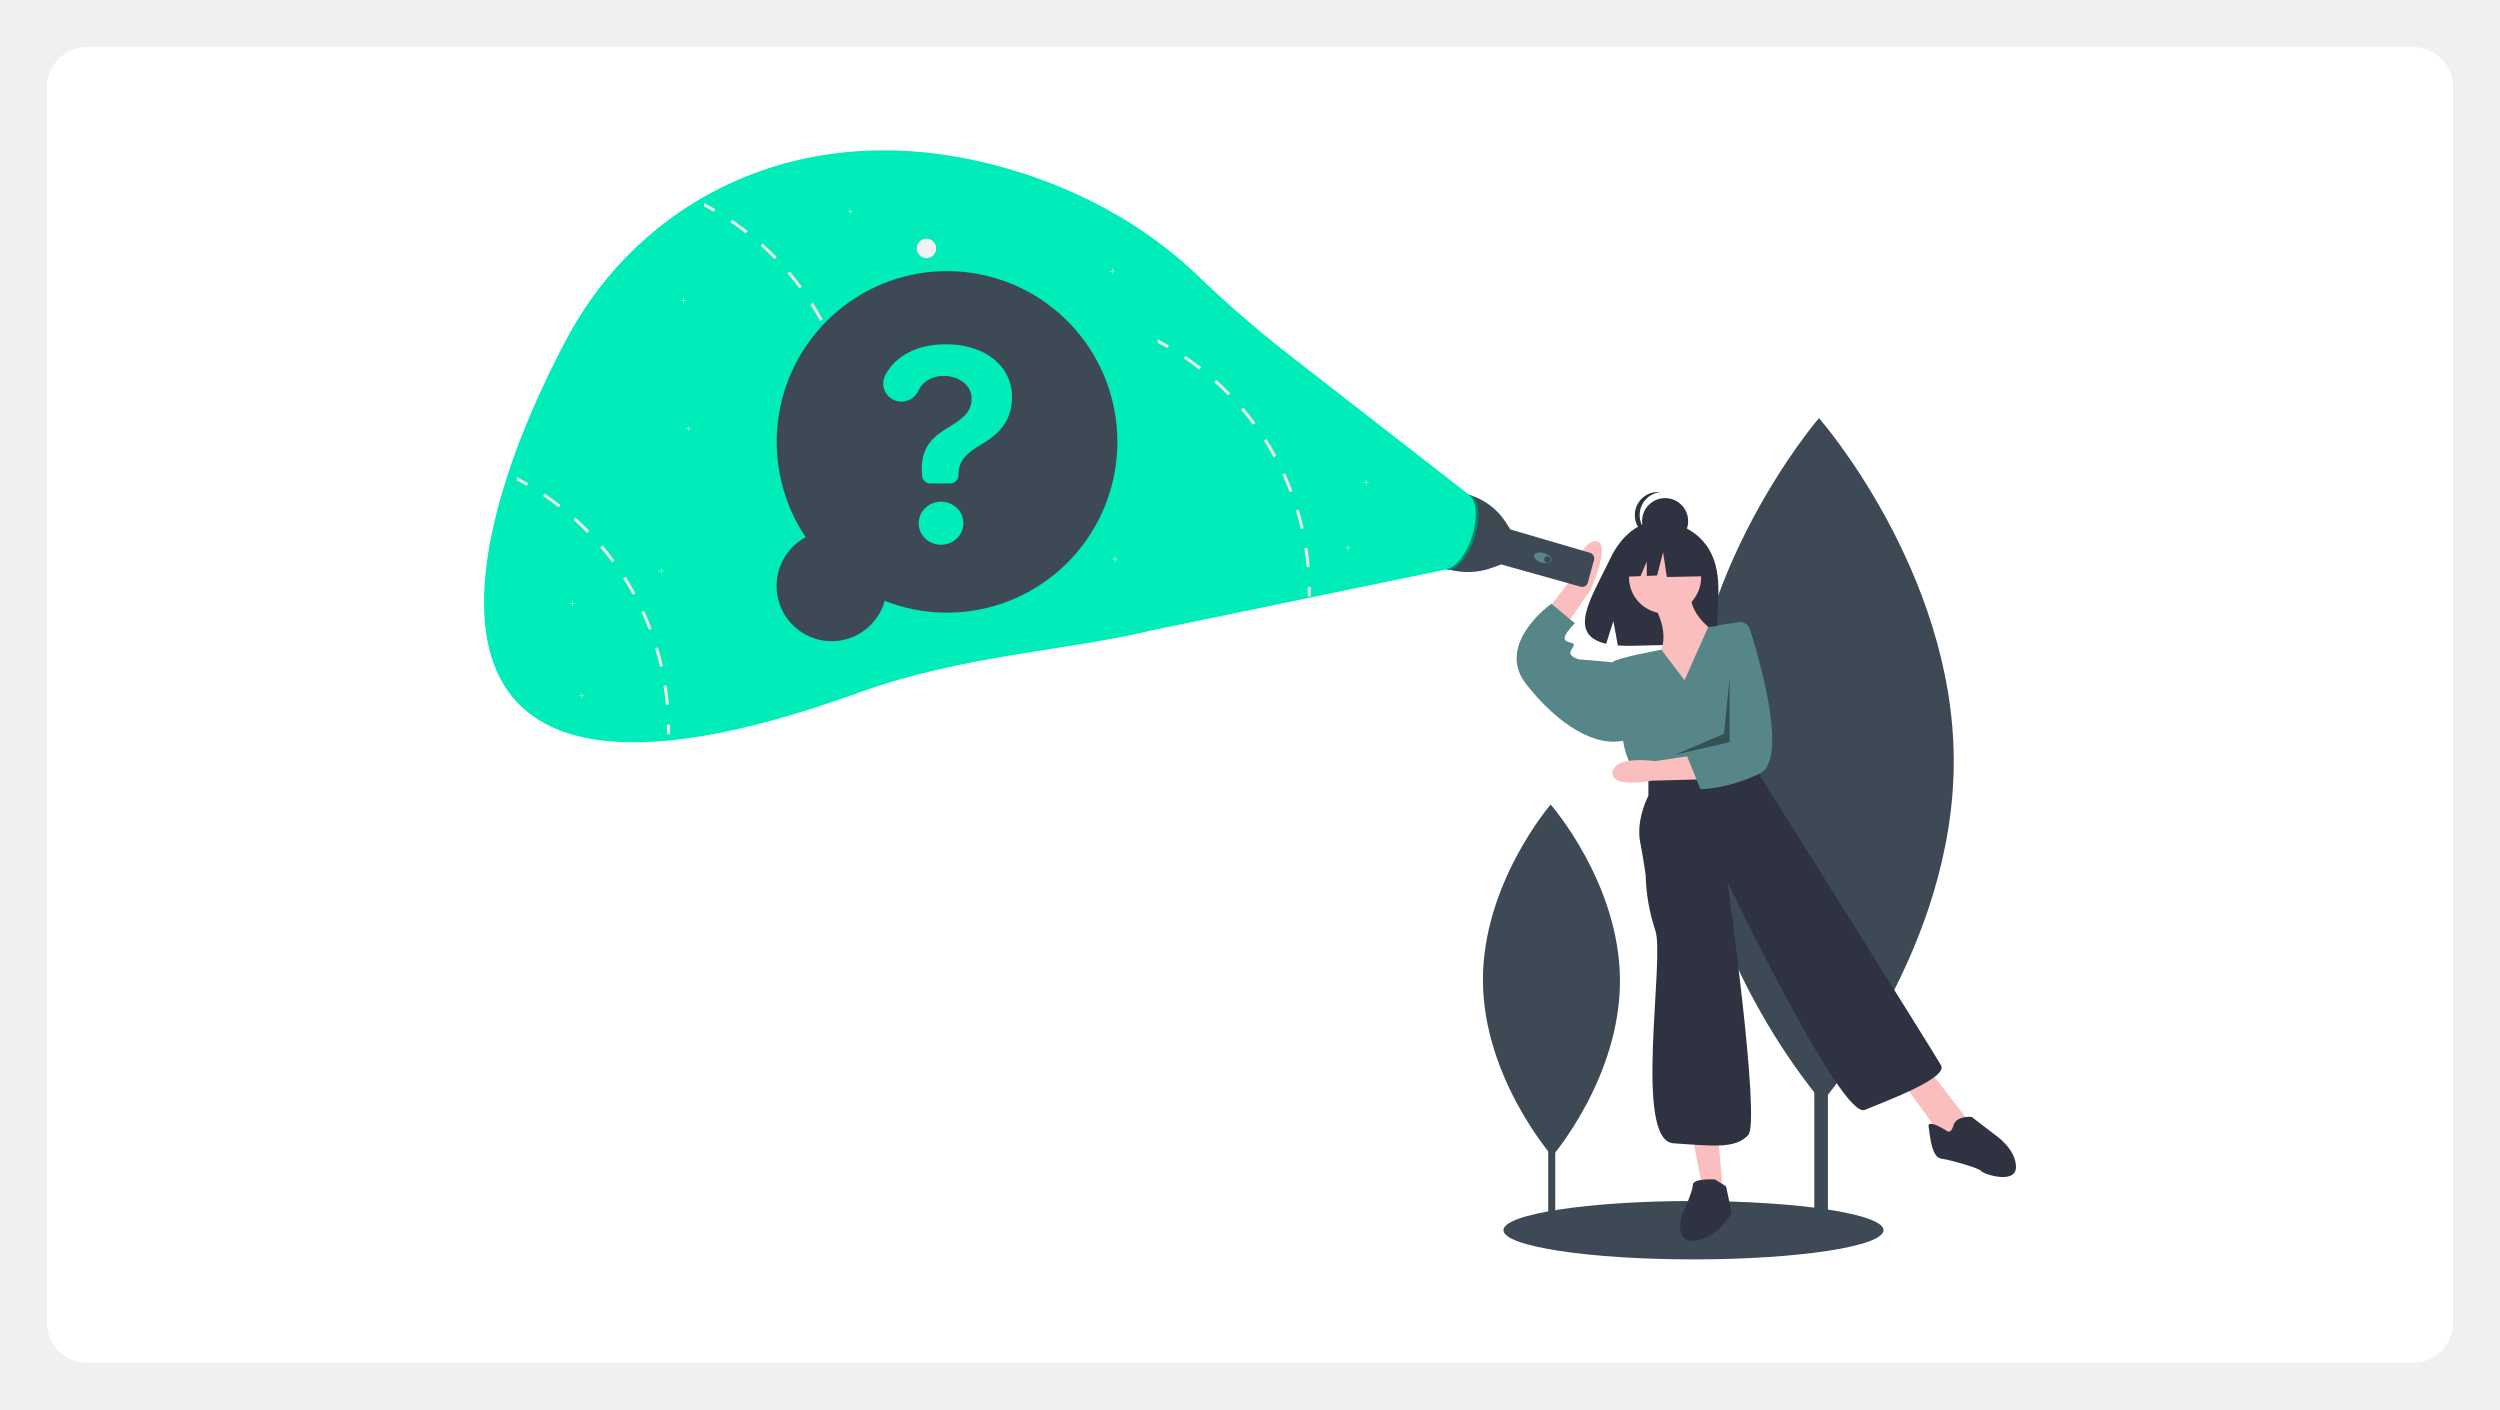
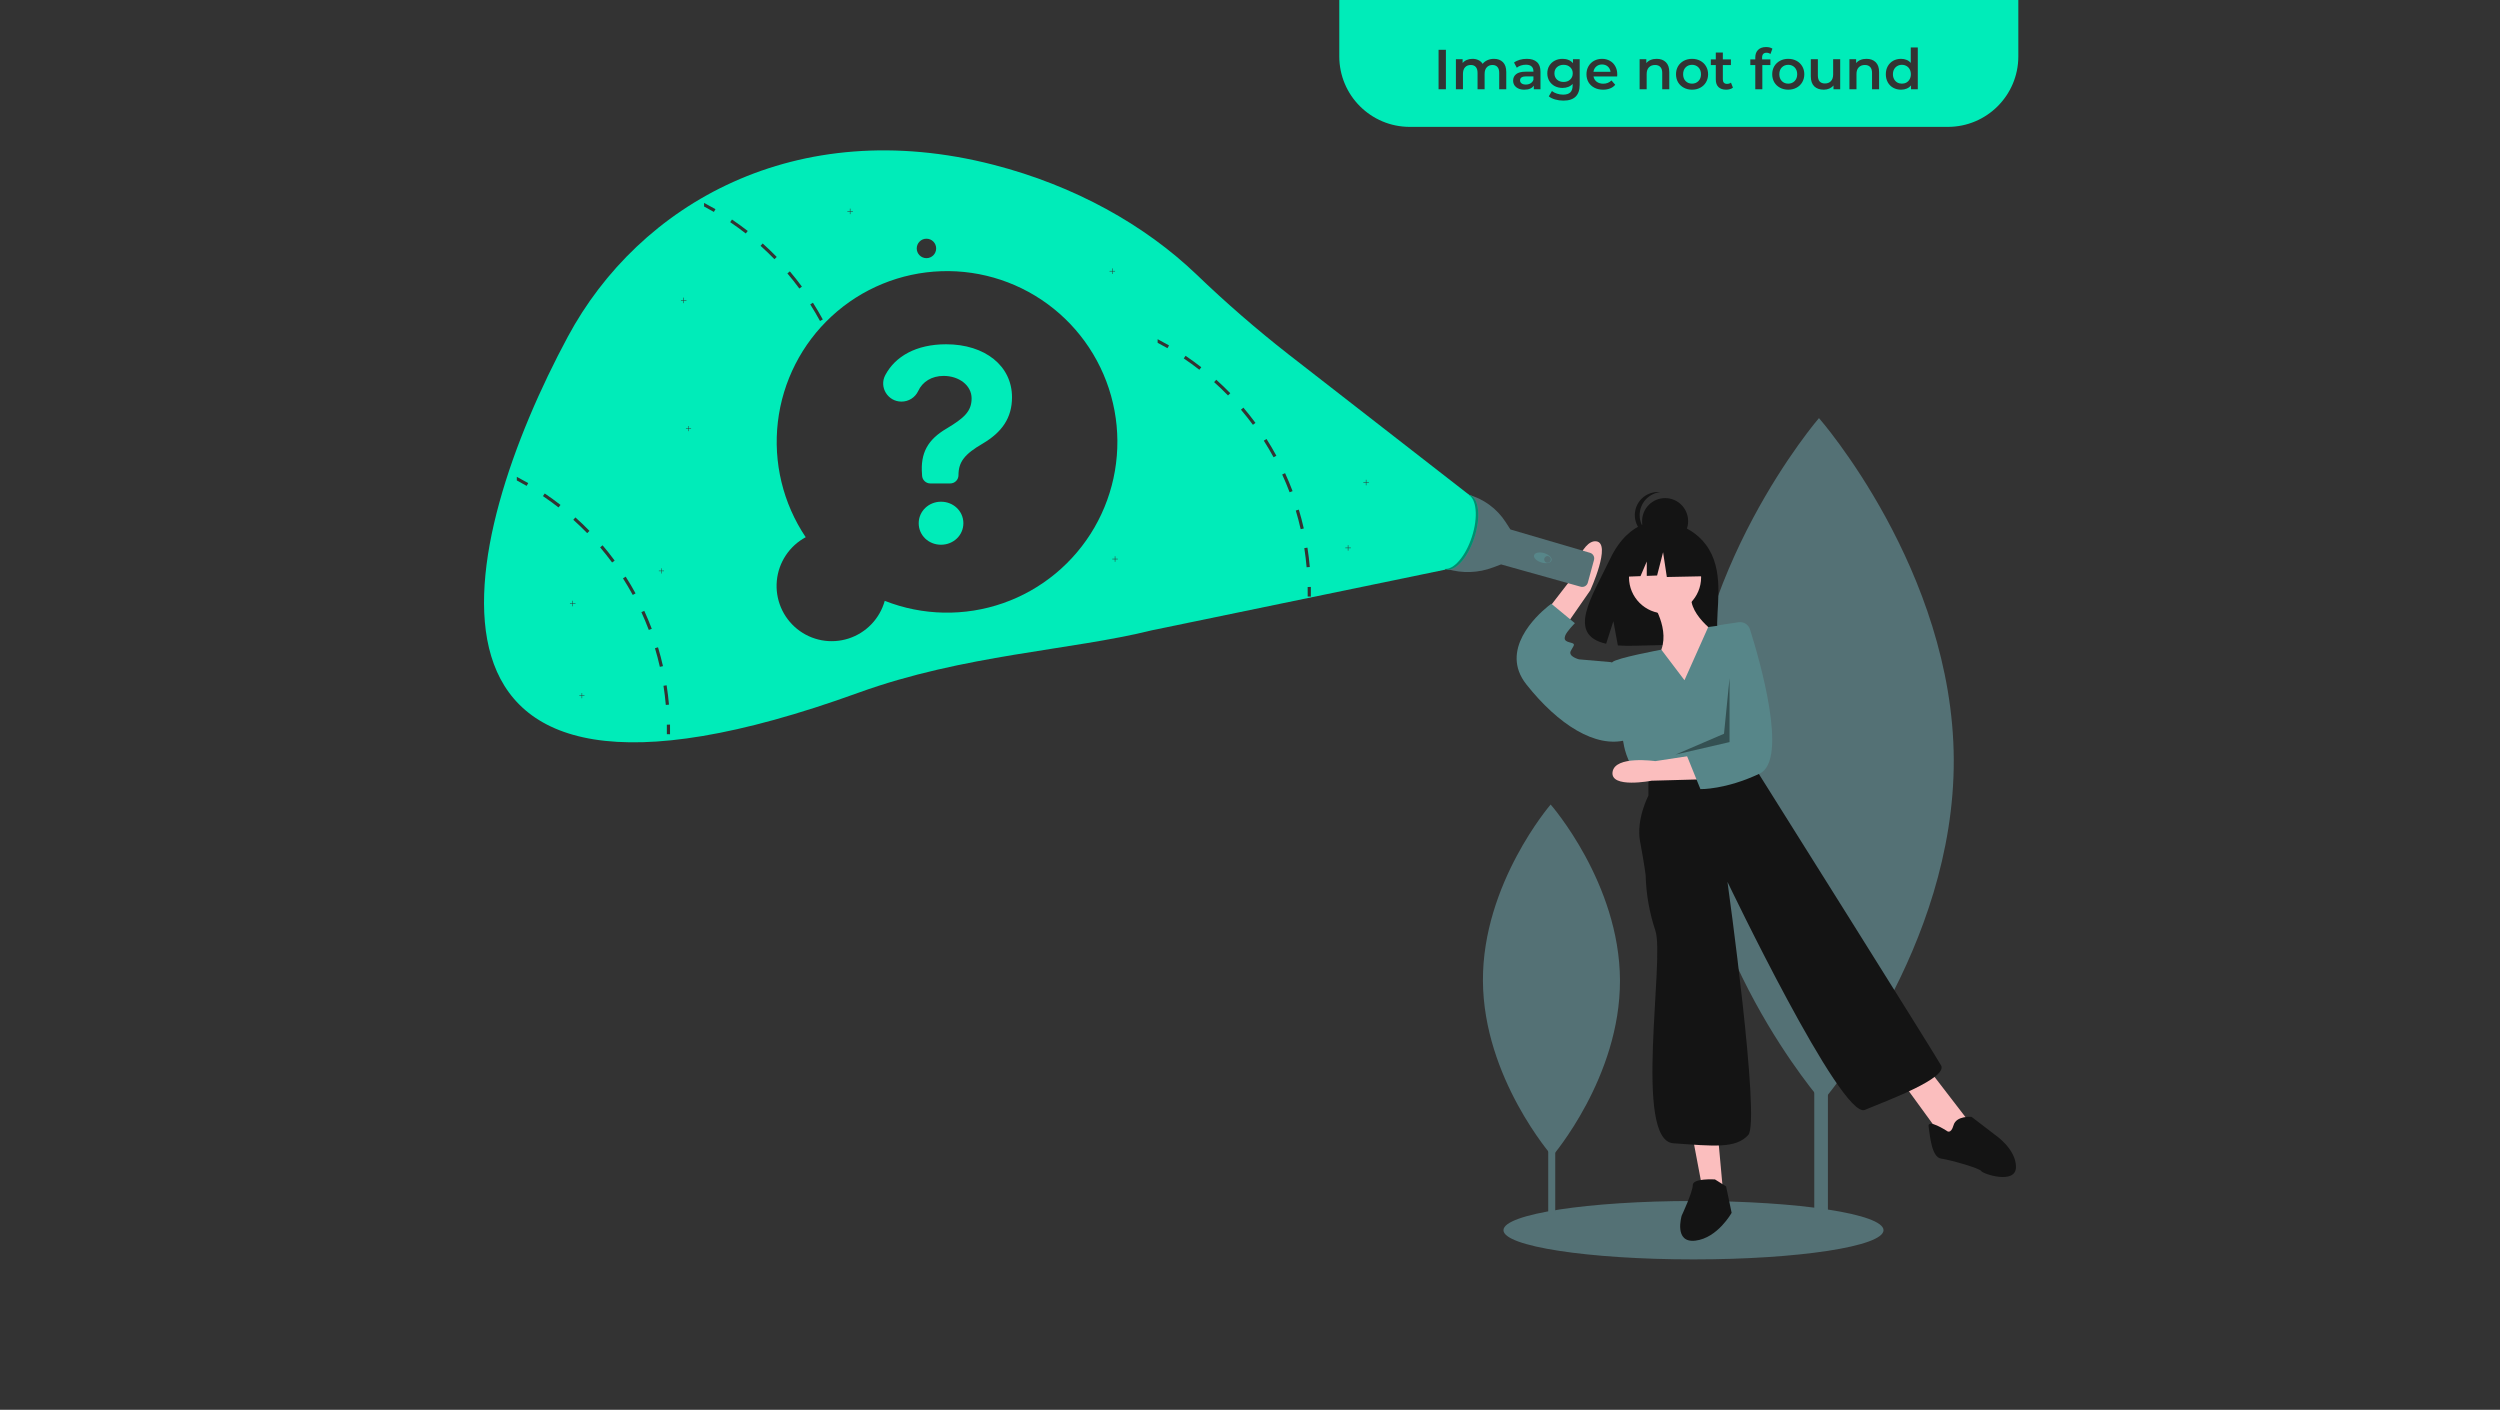
<svg xmlns="http://www.w3.org/2000/svg" width="1064" height="600" viewBox="0 0 1064 600" fill="none">
-   <rect x="20" y="20" width="1024" height="560" rx="17" fill="white" />
+   <rect width="1064" height="600" fill="#333333" />
  <g clip-path="url(#clip0)">
-     <path d="M777.958 293.908H772.155V523.745H777.958V293.908Z" fill="#3D4A56" />
-     <path d="M831.521 323.198C831.891 403.566 775.491 468.98 775.491 468.98C775.491 468.98 718.493 404.09 718.124 323.722C717.754 243.353 774.153 177.94 774.153 177.94C774.153 177.94 831.152 242.829 831.521 323.198Z" fill="#3D4A56" />
-     <path d="M661.911 402.05H658.926V520.26H661.911V402.05Z" fill="#3D4A56" />
-     <path d="M689.46 417.114C689.65 458.45 660.643 492.093 660.643 492.093C660.643 492.093 631.327 458.719 631.137 417.384C630.947 376.048 659.955 342.405 659.955 342.405C659.955 342.405 689.27 375.779 689.46 417.114Z" fill="#3D4A56" />
-     <path d="M720.748 536C765.415 536 801.624 530.436 801.624 523.571C801.624 516.707 765.415 511.143 720.748 511.143C676.082 511.143 639.873 516.707 639.873 523.571C639.873 530.436 676.082 536 720.748 536Z" fill="#3D4A56" />
-     <path d="M727.419 233.906C720.567 222.298 707.011 221.758 707.011 221.758C707.011 221.758 693.801 220.064 685.328 237.742C677.429 254.219 666.529 270.128 683.573 273.986L686.651 264.379L688.558 274.701C690.985 274.876 693.419 274.917 695.85 274.826C714.103 274.235 731.486 274.999 730.926 268.432C730.182 259.703 734.012 245.074 727.419 233.906Z" fill="#2E3241" />
+     <path d="M777.958 293.908H772.155V523.745H777.958V293.908Z" fill="#547175" />
+     <path d="M831.521 323.198C831.891 403.566 775.491 468.98 775.491 468.98C775.491 468.98 718.493 404.09 718.124 323.722C717.754 243.353 774.153 177.94 774.153 177.94C774.153 177.94 831.152 242.829 831.521 323.198Z" fill="#547175" />
+     <path d="M661.911 402.05H658.926V520.26H661.911V402.05Z" fill="#547175" />
+     <path d="M689.46 417.114C689.65 458.45 660.643 492.093 660.643 492.093C660.643 492.093 631.327 458.719 631.137 417.384C630.947 376.048 659.955 342.405 659.955 342.405C659.955 342.405 689.27 375.779 689.46 417.114Z" fill="#547175" />
+     <path d="M720.748 536C765.415 536 801.624 530.436 801.624 523.571C801.624 516.707 765.415 511.143 720.748 511.143C676.082 511.143 639.873 516.707 639.873 523.571C639.873 530.436 676.082 536 720.748 536Z" fill="#547175" />
+     <path d="M727.419 233.906C720.567 222.298 707.011 221.758 707.011 221.758C707.011 221.758 693.801 220.064 685.328 237.742C677.429 254.219 666.529 270.128 683.573 273.986L686.651 264.379L688.558 274.701C690.985 274.876 693.419 274.917 695.85 274.826C714.103 274.235 731.486 274.999 730.926 268.432C730.182 259.703 734.012 245.074 727.419 233.906Z" fill="#141414" />
    <path d="M702.743 255.765C702.743 255.765 711.598 268.193 706.285 278.254C700.972 288.316 718.682 298.969 718.682 298.969L731.67 270.561C731.67 270.561 716.321 260.499 720.453 251.03L702.743 255.765Z" fill="#FBBEBE" />
    <path d="M708.647 261.091C717.124 261.091 723.995 254.202 723.995 245.703C723.995 237.205 717.124 230.315 708.647 230.315C700.17 230.315 693.298 237.205 693.298 245.703C693.298 254.202 700.17 261.091 708.647 261.091Z" fill="#FBBEBE" />
    <path d="M655.529 263.491L668.356 246.9C668.356 246.9 672.872 229.509 679.414 230.391C685.955 231.272 676.83 251.247 676.83 251.247L664.085 269.612L655.529 263.491Z" fill="#FBBEBE" />
    <path d="M720.453 484.214L724.586 506.112L733.441 508.479L731.079 482.439L720.453 484.214Z" fill="#FBBEBE" />
    <path d="M809.593 460.541L825.532 482.439L832.026 485.398L837.339 476.52L821.4 455.806L809.593 460.541Z" fill="#FBBEBE" />
-     <path d="M716.911 289.499L707.064 276.503C707.064 276.503 687.985 280.03 686.214 281.805C684.443 283.581 690.937 316.132 690.937 316.132C690.937 316.132 692.118 325.01 697.431 329.744L702.743 333.295L746.428 324.418L748.07 304.931C748.669 297.833 747.781 290.688 745.465 283.954C743.149 277.22 739.456 271.046 734.621 265.826V265.826L727.02 266.868L716.911 289.499Z" fill="#578689" />
+     <path d="M716.911 289.499L707.064 276.503C707.064 276.503 687.985 280.03 686.214 281.805C684.443 283.581 690.937 316.132 690.937 316.132C690.937 316.132 692.118 325.01 697.431 329.744L702.743 333.295L746.428 324.418L748.07 304.931C748.669 297.833 747.781 290.688 745.465 283.954C743.149 277.22 739.456 271.046 734.621 265.826L727.02 266.868L716.911 289.499Z" fill="#578689" />
    <path d="M688.576 282.989L685.624 281.805L672.046 280.622C672.046 280.622 667.324 279.438 668.504 277.071C669.685 274.703 670.866 274.112 668.504 273.52C666.143 272.928 665.553 272.336 666.143 270.561C666.733 268.785 670.275 265.234 670.275 265.234L660.24 256.948C660.24 256.948 659.697 257.333 658.819 258.046C653.836 262.091 638.07 276.683 649.614 291.275C663.191 308.438 679.13 318.499 692.118 314.948L688.576 282.989Z" fill="#578689" />
-     <path d="M701.563 330.336V338.622C701.563 338.622 696.25 348.683 698.021 358.153C699.792 367.622 700.382 372.357 700.382 372.357C700.575 380.41 701.968 388.39 704.514 396.03C708.647 407.867 695.069 485.398 712.189 486.582C729.308 487.765 738.754 488.949 744.067 483.03C749.379 477.112 735.212 375.316 735.212 375.316C735.212 375.316 783.619 476.52 793.654 472.377C803.69 468.235 829.074 458.765 826.122 453.439C823.171 448.112 748.789 329.744 748.789 329.744L746.428 324.418L701.563 330.336Z" fill="#2E3241" />
-     <path d="M729.899 501.969C729.899 501.969 720.453 501.377 720.453 504.337C720.453 507.296 715.731 517.357 715.731 517.357C715.731 517.357 712.189 529.194 721.634 528.01C731.079 526.826 736.983 516.173 736.983 516.173L734.621 504.928L729.899 501.969Z" fill="#2E3241" />
-     <path d="M828.483 481.255C828.483 481.255 820.219 475.928 820.809 479.479C821.4 483.03 821.99 492.5 826.122 493.092C830.254 493.684 842.651 497.235 843.242 498.418C843.832 499.602 858 504.337 858 496.643C858 488.949 849.145 483.03 849.145 483.03L839.109 475.337C839.109 475.337 832.616 474.745 831.435 478.888C830.254 483.03 828.483 481.255 828.483 481.255Z" fill="#2E3241" />
-     <path d="M708.67 231.643C714.083 231.643 718.472 227.244 718.472 221.816C718.472 216.389 714.083 211.99 708.67 211.99C703.257 211.99 698.868 216.389 698.868 221.816C698.868 227.244 703.257 231.643 708.67 231.643Z" fill="#2E3241" />
-     <path d="M697.837 219.23C697.837 216.803 698.733 214.462 700.352 212.658C701.971 210.854 704.199 209.714 706.606 209.459C706.264 209.422 705.919 209.404 705.575 209.404C702.975 209.404 700.482 210.439 698.644 212.282C696.806 214.125 695.773 216.624 695.773 219.23C695.773 221.837 696.806 224.336 698.644 226.179C700.482 228.022 702.975 229.057 705.575 229.057C705.919 229.057 706.264 229.038 706.606 229.002C704.199 228.746 701.971 227.607 700.352 225.803C698.733 223.998 697.837 221.657 697.837 219.23V219.23Z" fill="#2E3241" />
-     <path d="M724.389 232.787L710.997 225.754L692.502 228.631L688.676 245.574L698.201 245.207L700.862 238.982V245.104L705.257 244.935L707.808 235.025L709.403 245.574L725.027 245.255L724.389 232.787Z" fill="#2E3241" />
+     <path d="M701.563 330.336V338.622C701.563 338.622 696.25 348.683 698.021 358.153C699.792 367.622 700.382 372.357 700.382 372.357C700.575 380.41 701.968 388.39 704.514 396.03C708.647 407.867 695.069 485.398 712.189 486.582C729.308 487.765 738.754 488.949 744.067 483.03C749.379 477.112 735.212 375.316 735.212 375.316C735.212 375.316 783.619 476.52 793.654 472.377C803.69 468.235 829.074 458.765 826.122 453.439C823.171 448.112 748.789 329.744 748.789 329.744L746.428 324.418L701.563 330.336Z" fill="#141414" />
+     <path d="M729.899 501.969C729.899 501.969 720.453 501.377 720.453 504.337C720.453 507.296 715.731 517.357 715.731 517.357C715.731 517.357 712.189 529.194 721.634 528.01C731.079 526.826 736.983 516.173 736.983 516.173L734.621 504.928L729.899 501.969Z" fill="#141414" />
+     <path d="M828.483 481.255C828.483 481.255 820.219 475.928 820.809 479.479C821.4 483.03 821.99 492.5 826.122 493.092C830.254 493.684 842.651 497.235 843.242 498.418C843.832 499.602 858 504.337 858 496.643C858 488.949 849.145 483.03 849.145 483.03L839.109 475.337C839.109 475.337 832.616 474.745 831.435 478.888C830.254 483.03 828.483 481.255 828.483 481.255Z" fill="#141414" />
+     <path d="M708.67 231.643C714.083 231.643 718.472 227.244 718.472 221.816C718.472 216.389 714.083 211.99 708.67 211.99C703.257 211.99 698.868 216.389 698.868 221.816C698.868 227.244 703.257 231.643 708.67 231.643Z" fill="#141414" />
+     <path d="M697.837 219.23C697.837 216.803 698.733 214.462 700.352 212.658C701.971 210.854 704.199 209.714 706.606 209.459C706.264 209.422 705.919 209.404 705.575 209.404C702.975 209.404 700.482 210.439 698.644 212.282C696.806 214.125 695.773 216.624 695.773 219.23C695.773 221.837 696.806 224.336 698.644 226.179C700.482 228.022 702.975 229.057 705.575 229.057C705.919 229.057 706.264 229.038 706.606 229.002C704.199 228.746 701.971 227.607 700.352 225.803C698.733 223.998 697.837 221.657 697.837 219.23Z" fill="#141414" />
+     <path d="M724.389 232.787L710.997 225.754L692.502 228.631L688.676 245.574L698.201 245.207L700.862 238.982V245.104L705.257 244.935L707.808 235.025L709.403 245.574L725.027 245.255L724.389 232.787Z" fill="#141414" />
    <path d="M723.588 331.707L702.934 332.267C702.934 332.267 685.31 335.705 686.299 328.574C687.287 321.442 704.481 323.936 704.481 323.936L723.3 321.058L723.588 331.707Z" fill="#FBBEBE" />
-     <path d="M739.929 264.823C740.967 264.665 742.027 264.884 742.919 265.441C743.81 265.997 744.474 266.854 744.791 267.858C748.834 280.632 761.291 323.38 748.914 329.245C734.337 336.152 723.699 335.849 723.699 335.849L718.005 321.794L723.189 316.917L728.723 281.244L731.374 266.122L739.929 264.823Z" fill="#578689" />
+     <path d="M739.929 264.823C740.967 264.665 742.027 264.884 742.919 265.441C743.81 265.997 744.474 266.854 744.791 267.858C748.834 280.632 761.291 323.38 748.914 329.245C734.337 336.152 723.699 335.849 723.699 335.849L718.005 321.794L723.189 316.917L728.723 281.243L731.374 266.122L739.929 264.823Z" fill="#578689" />
    <path opacity="0.4" d="M736.097 288.612L733.736 312.285L713.074 321.163L736.097 315.836V288.612Z" fill="black" />
-     <path d="M624.67 210.458C631.325 212.226 637.082 216.419 640.817 222.217L642.748 225.216L642.845 225.34L676.721 235.277C677.342 235.46 677.867 235.879 678.183 236.445C678.498 237.011 678.58 237.679 678.41 238.305L675.78 247.972C675.694 248.287 675.547 248.582 675.347 248.84C675.148 249.098 674.899 249.313 674.616 249.474C674.333 249.635 674.021 249.739 673.697 249.778C673.374 249.818 673.046 249.793 672.733 249.705L638.848 240.21L638.848 240.211L635.444 241.501C629.178 243.876 622.304 244.11 615.892 242.167V242.167L624.67 210.458Z" fill="#3D4A56" />
+     <path d="M624.67 210.458C631.325 212.226 637.082 216.419 640.817 222.217L642.748 225.216L642.845 225.34L676.721 235.277C677.342 235.46 677.867 235.879 678.183 236.445C678.498 237.011 678.58 237.679 678.41 238.305L675.78 247.972C675.694 248.287 675.547 248.582 675.347 248.84C675.148 249.098 674.899 249.313 674.616 249.474C674.333 249.635 674.021 249.739 673.697 249.778C673.374 249.818 673.046 249.793 672.733 249.705L638.848 240.21L638.848 240.211L635.444 241.501C629.178 243.876 622.304 244.11 615.892 242.167L624.67 210.458Z" fill="#547175" />
    <path d="M660.345 238.495C660.666 237.396 659.259 236.016 657.203 235.413C655.147 234.81 653.221 235.212 652.9 236.311C652.579 237.41 653.985 238.791 656.041 239.394C658.097 239.997 660.024 239.595 660.345 238.495Z" fill="#578689" />
-     <path d="M658.615 239.509C659.4 239.509 660.037 238.871 660.037 238.083C660.037 237.296 659.4 236.657 658.615 236.657C657.829 236.657 657.193 237.296 657.193 238.083C657.193 238.871 657.829 239.509 658.615 239.509Z" fill="#3D4A56" />
+     <path d="M658.615 239.509C659.4 239.509 660.037 238.871 660.037 238.083C660.037 237.296 659.4 236.657 658.615 236.657C657.829 236.657 657.193 237.296 657.193 238.083C657.193 238.871 657.829 239.509 658.615 239.509Z" fill="#547175" />
    <path d="M627.502 228.77C630.327 220.036 629.423 211.917 625.484 210.637C621.544 209.356 616.06 215.398 613.235 224.132C610.411 232.866 611.314 240.985 615.254 242.265C619.193 243.546 624.677 237.504 627.502 228.77Z" fill="#00ECB9" />
    <path opacity="0.4" d="M626.449 228.461C629.171 220.045 628.431 212.202 624.849 210.496C625.064 210.523 625.277 210.57 625.484 210.636C629.423 211.917 630.327 220.036 627.502 228.77C624.677 237.504 619.193 243.546 615.254 242.265C615.111 242.218 614.971 242.162 614.836 242.097C618.711 242.592 623.773 236.735 626.449 228.461Z" fill="black" />
    <path d="M625.115 210.489L548.232 150.698C534.637 140.049 521.59 128.713 509.143 116.735C487.227 95.791 457.476 79.047 422.836 70.132C338.678 48.472 272.008 86.877 241.685 143.27C195.347 229.444 159.835 369.281 365.296 294.846C410.23 278.567 455.714 276.836 490.201 268.262L615.08 242.448L625.115 210.489Z" fill="#00ECB9" />
-     <path d="M394.296 109.876C396.579 109.876 398.429 108.022 398.429 105.734C398.429 103.446 396.579 101.591 394.296 101.591C392.014 101.591 390.164 103.446 390.164 105.734C390.164 108.022 392.014 109.876 394.296 109.876Z" fill="#F2F2F2" />
-     <path d="M474.57 115.309H473.494V114.231H473.284V115.309H472.208V115.52H473.284V116.598H473.494V115.52H474.57V115.309Z" fill="#F2F2F2" />
-     <path d="M582.6 205.269H581.524V204.191H581.314V205.269H580.239V205.48H581.314V206.558H581.524V205.48H582.6V205.269Z" fill="#F2F2F2" />
-     <path d="M574.926 233.085H573.85V232.007H573.64V233.085H572.564V233.296H573.64V234.374H573.85V233.296H574.926V233.085Z" fill="#F2F2F2" />
-     <path d="M244.932 256.759H243.856V255.68H243.646V256.759H242.57V256.969H243.646V258.048H243.856V256.969H244.932V256.759Z" fill="#F2F2F2" />
-     <path d="M292.158 127.738H291.082V126.66H290.872V127.738H289.797V127.949H290.872V129.027H291.082V127.949H292.158V127.738Z" fill="#F2F2F2" />
-     <path d="M475.75 237.82H474.675V236.742H474.465V237.82H473.389V238.031H474.465V239.109H474.675V238.031H475.75V237.82Z" fill="#F2F2F2" />
-     <path d="M362.997 89.86H361.922V88.782H361.712V89.86H360.636V90.071H361.712V91.149H361.922V90.071H362.997V89.86Z" fill="#F2F2F2" />
-     <path d="M363.411 175.072L362.071 175.279C362.49 177.966 362.821 180.712 363.063 183.429L364.414 183.31C364.172 180.558 363.836 177.789 363.411 175.072Z" fill="#E6E6E6" />
-     <path d="M359.745 158.891L358.446 159.288C359.231 161.892 359.934 164.561 360.53 167.218L361.858 166.917C361.25 164.23 360.536 161.531 359.745 158.891Z" fill="#E6E6E6" />
-     <path d="M353.895 143.373L352.661 143.941C353.794 146.421 354.857 148.966 355.819 151.511L357.088 151.032C356.114 148.457 355.046 145.877 353.895 143.373Z" fill="#E6E6E6" />
-     <path d="M345.984 128.826L344.839 129.554C346.297 131.85 347.696 134.229 348.995 136.614L350.187 135.963C348.877 133.549 347.46 131.146 345.984 128.826Z" fill="#E6E6E6" />
-     <path d="M336.149 115.492L335.116 116.374C336.876 118.445 338.588 120.611 340.205 122.801L341.291 121.99C339.662 119.777 337.932 117.587 336.149 115.492Z" fill="#E6E6E6" />
-     <path d="M324.591 103.619L323.688 104.631C325.718 106.448 327.708 108.36 329.603 110.307L330.577 109.354C328.658 107.384 326.645 105.454 324.591 103.619Z" fill="#E6E6E6" />
-     <path d="M311.533 93.428L310.771 94.552C313.026 96.073 315.258 97.695 317.401 99.37L318.239 98.299C316.066 96.606 313.811 94.967 311.533 93.428Z" fill="#E6E6E6" />
-     <path d="M299.649 86.35V87.888C301.06 88.628 302.459 89.403 303.829 90.197L304.508 89.019C302.914 88.096 301.294 87.206 299.649 86.35Z" fill="#E6E6E6" />
-     <path d="M363.502 191.824L364.859 191.8C364.884 193.173 364.886 194.554 364.865 195.905L363.508 195.884C363.529 194.549 363.527 193.183 363.502 191.824Z" fill="#E6E6E6" />
-     <path d="M283.716 291.664L282.376 291.871C282.795 294.558 283.126 297.304 283.368 300.021L284.72 299.903C284.478 297.151 284.141 294.381 283.716 291.664Z" fill="#E6E6E6" />
-     <path d="M280.05 275.483L278.752 275.88C279.537 278.484 280.239 281.153 280.836 283.811L282.164 283.509C281.556 280.822 280.842 278.123 280.05 275.483Z" fill="#E6E6E6" />
-     <path d="M274.2 259.965L272.967 260.533C274.1 263.013 275.163 265.558 276.125 268.103L277.394 267.624C276.42 265.049 275.351 262.469 274.2 259.965Z" fill="#E6E6E6" />
-     <path d="M266.29 245.418L265.145 246.146C266.603 248.442 268.002 250.821 269.301 253.207L270.493 252.556C269.183 250.141 267.766 247.738 266.29 245.418Z" fill="#E6E6E6" />
-     <path d="M256.455 232.084L255.422 232.966C257.181 235.037 258.893 237.203 260.511 239.393L261.597 238.582C259.967 236.369 258.238 234.179 256.455 232.084Z" fill="#E6E6E6" />
-     <path d="M244.896 220.212L243.993 221.224C246.024 223.041 248.013 224.952 249.908 226.899L250.882 225.947C248.964 223.976 246.951 222.046 244.896 220.212Z" fill="#E6E6E6" />
-     <path d="M231.838 210.02L231.077 211.145C233.332 212.666 235.563 214.287 237.706 215.962L238.544 214.891C236.372 213.198 234.117 211.559 231.838 210.02Z" fill="#E6E6E6" />
-     <path d="M219.955 202.942V204.481C221.366 205.22 222.765 205.996 224.134 206.789L224.813 205.611C223.219 204.688 221.6 203.798 219.955 202.942Z" fill="#E6E6E6" />
-     <path d="M283.808 308.417L285.165 308.392C285.19 309.766 285.192 311.147 285.17 312.497L283.814 312.476C283.834 311.141 283.832 309.775 283.808 308.417Z" fill="#E6E6E6" />
-     <path d="M556.448 233.072L555.108 233.279C555.528 235.966 555.858 238.712 556.1 241.429L557.452 241.311C557.21 238.559 556.873 235.789 556.448 233.072Z" fill="#E6E6E6" />
-     <path d="M552.782 216.891L551.484 217.288C552.269 219.892 552.971 222.561 553.568 225.219L554.896 224.917C554.288 222.23 553.574 219.531 552.782 216.891Z" fill="#E6E6E6" />
-     <path d="M546.932 201.373L545.699 201.942C546.832 204.421 547.895 206.966 548.857 209.511L550.126 209.032C549.152 206.457 548.083 203.877 546.932 201.373Z" fill="#E6E6E6" />
-     <path d="M539.022 186.826L537.877 187.554C539.335 189.85 540.734 192.229 542.033 194.615L543.225 193.964C541.915 191.549 540.498 189.146 539.022 186.826Z" fill="#E6E6E6" />
-     <path d="M529.187 173.492L528.154 174.374C529.913 176.445 531.625 178.611 533.243 180.801L534.329 179.99C532.699 177.777 530.97 175.587 529.187 173.492Z" fill="#E6E6E6" />
-     <path d="M517.628 161.62L516.725 162.632C518.756 164.449 520.745 166.36 522.64 168.307L523.614 167.355C521.696 165.384 519.683 163.454 517.628 161.62Z" fill="#E6E6E6" />
-     <path d="M504.57 151.428L503.809 152.553C506.064 154.074 508.295 155.695 510.438 157.37L511.276 156.299C509.104 154.606 506.849 152.967 504.57 151.428Z" fill="#E6E6E6" />
-     <path d="M492.687 144.35V145.889C494.098 146.628 495.497 147.404 496.867 148.197L497.545 147.019C495.952 146.096 494.332 145.206 492.687 144.35Z" fill="#E6E6E6" />
-     <path d="M556.54 249.825L557.897 249.8C557.922 251.174 557.924 252.555 557.902 253.905L556.546 253.884C556.566 252.549 556.564 251.183 556.54 249.825Z" fill="#E6E6E6" />
-     <path d="M294.133 182.306H293.133V181.302H292.937V182.306H291.936V182.501H292.937V183.505H293.133V182.501H294.133V182.306Z" fill="#F2F2F2" />
-     <path d="M282.598 242.884H281.597V241.881H281.402V242.884H280.4V243.08H281.402V244.083H281.597V243.08H282.598V242.884Z" fill="#F2F2F2" />
-     <path d="M248.75 295.976H247.749V294.973H247.553V295.976H246.553V296.172H247.553V297.176H247.749V296.172H248.75V295.976Z" fill="#F2F2F2" />
-     <path d="M342.908 228.639C333.231 214.217 329.029 196.796 331.064 179.534C333.1 162.273 341.238 146.314 354.004 134.552C366.769 122.79 383.316 116.004 400.644 115.424C417.972 114.844 434.933 120.509 448.452 131.392C461.971 142.274 471.153 157.653 474.332 174.741C477.511 191.828 474.477 209.491 465.78 224.528C457.083 239.565 443.299 250.979 426.928 256.701C410.557 262.423 392.683 262.074 376.546 255.717C375.5 259.46 373.544 262.885 370.854 265.685C368.164 268.485 364.823 270.572 361.131 271.76C357.439 272.948 353.51 273.2 349.697 272.493C345.884 271.785 342.306 270.141 339.282 267.707C336.258 265.273 333.884 262.125 332.371 258.546C330.858 254.966 330.255 251.066 330.614 247.195C330.973 243.324 332.284 239.603 334.43 236.365C336.575 233.126 339.489 230.472 342.908 228.639V228.639Z" fill="#3D4A56" />
-     <path d="M402.655 146.524C419.275 146.524 430.71 155.766 430.71 169.052C430.71 177.85 426.455 183.937 418.256 188.781C410.544 193.268 407.929 196.556 407.929 202.244C407.929 202.705 407.839 203.161 407.663 203.587C407.487 204.013 407.229 204.4 406.904 204.726C406.579 205.052 406.193 205.311 405.768 205.487C405.343 205.663 404.888 205.754 404.428 205.754H395.931C395.024 205.754 394.152 205.401 393.499 204.769C392.846 204.137 392.464 203.276 392.432 202.366L392.417 201.933C391.664 192.78 394.855 187.092 402.877 182.382C410.367 177.894 413.514 175.051 413.514 169.541C413.514 164.031 408.195 159.988 401.592 159.988C396.572 159.988 392.6 162.437 390.778 166.436C390.138 167.79 389.124 168.931 387.857 169.726C386.59 170.52 385.122 170.934 383.628 170.918V170.918C377.871 170.918 374.068 164.78 376.76 159.679C381.019 151.609 390.005 146.524 402.655 146.524ZM390.999 222.683C390.999 217.574 395.254 213.53 400.484 213.53C405.758 213.53 410.012 217.529 410.012 222.683C410.012 227.838 405.758 231.837 400.484 231.837C395.209 231.837 390.999 227.838 390.999 222.683V222.683Z" fill="#00ECB9" />
+     <path d="M394.296 109.876C396.579 109.876 398.429 108.022 398.429 105.734C398.429 103.446 396.579 101.591 394.296 101.591C392.014 101.591 390.164 103.446 390.164 105.734C390.164 108.022 392.014 109.876 394.296 109.876Z" fill="#333333" />
+     <path d="M474.57 115.309H473.494V114.231H473.284V115.309H472.208V115.52H473.284V116.598H473.494V115.52H474.57V115.309Z" fill="#333333" />
+     <path d="M582.6 205.269H581.524V204.191H581.314V205.269H580.239V205.48H581.314V206.558H581.524V205.48H582.6V205.269Z" fill="#333333" />
+     <path d="M574.926 233.085H573.85V232.007H573.64V233.085H572.564V233.296H573.64V234.374H573.85V233.296H574.926V233.085Z" fill="#333333" />
+     <path d="M244.932 256.759H243.856V255.68H243.646V256.759H242.57V256.969H243.646V258.048H243.856V256.969H244.932V256.759Z" fill="#333333" />
+     <path d="M292.158 127.738H291.082V126.66H290.872V127.738H289.797V127.949H290.872V129.027H291.082V127.949H292.158V127.738Z" fill="#333333" />
+     <path d="M475.75 237.82H474.675V236.742H474.465V237.82H473.389V238.031H474.465V239.109H474.675V238.031H475.75V237.82Z" fill="#333333" />
+     <path d="M362.997 89.86H361.922V88.782H361.712V89.86H360.636V90.071H361.712V91.149H361.922V90.071H362.997V89.86Z" fill="#333333" />
+     <path d="M363.411 175.072L362.071 175.279C362.49 177.966 362.821 180.712 363.063 183.429L364.414 183.31C364.172 180.558 363.836 177.789 363.411 175.072Z" fill="#333333" />
+     <path d="M359.745 158.891L358.446 159.288C359.231 161.892 359.934 164.561 360.53 167.218L361.858 166.917C361.25 164.23 360.536 161.531 359.745 158.891Z" fill="#333333" />
+     <path d="M353.895 143.373L352.661 143.941C353.794 146.421 354.857 148.966 355.819 151.511L357.088 151.032C356.114 148.457 355.046 145.877 353.895 143.373Z" fill="#333333" />
+     <path d="M345.984 128.826L344.839 129.554C346.297 131.85 347.696 134.229 348.995 136.614L350.187 135.963C348.877 133.549 347.46 131.146 345.984 128.826Z" fill="#333333" />
+     <path d="M336.149 115.492L335.116 116.374C336.876 118.445 338.588 120.611 340.205 122.801L341.291 121.99C339.662 119.777 337.932 117.587 336.149 115.492Z" fill="#333333" />
+     <path d="M324.591 103.619L323.688 104.631C325.718 106.448 327.708 108.36 329.603 110.307L330.577 109.354C328.658 107.384 326.645 105.454 324.591 103.619Z" fill="#333333" />
+     <path d="M311.533 93.428L310.771 94.552C313.026 96.073 315.258 97.695 317.401 99.37L318.239 98.299C316.066 96.606 313.811 94.967 311.533 93.428Z" fill="#333333" />
+     <path d="M299.649 86.35V87.888C301.06 88.628 302.459 89.403 303.829 90.197L304.508 89.019C302.914 88.096 301.294 87.206 299.649 86.35Z" fill="#333333" />
+     <path d="M363.502 191.824L364.859 191.8C364.884 193.173 364.886 194.554 364.865 195.905L363.508 195.884C363.529 194.549 363.527 193.183 363.502 191.824Z" fill="#333333" />
+     <path d="M283.716 291.664L282.376 291.871C282.795 294.558 283.126 297.304 283.368 300.021L284.72 299.903C284.478 297.151 284.141 294.381 283.716 291.664Z" fill="#333333" />
+     <path d="M280.05 275.483L278.752 275.88C279.537 278.484 280.239 281.153 280.836 283.811L282.164 283.509C281.556 280.822 280.842 278.123 280.05 275.483Z" fill="#333333" />
+     <path d="M274.2 259.965L272.967 260.533C274.1 263.013 275.163 265.558 276.125 268.103L277.394 267.624C276.42 265.049 275.351 262.469 274.2 259.965Z" fill="#333333" />
+     <path d="M266.29 245.418L265.145 246.146C266.603 248.442 268.002 250.821 269.301 253.207L270.493 252.556C269.183 250.141 267.766 247.738 266.29 245.418Z" fill="#333333" />
+     <path d="M256.455 232.084L255.422 232.966C257.181 235.037 258.893 237.203 260.511 239.393L261.597 238.582C259.967 236.369 258.238 234.179 256.455 232.084Z" fill="#333333" />
+     <path d="M244.896 220.212L243.993 221.224C246.024 223.041 248.013 224.952 249.908 226.899L250.882 225.947C248.964 223.976 246.951 222.046 244.896 220.212Z" fill="#333333" />
+     <path d="M231.838 210.02L231.077 211.145C233.332 212.666 235.563 214.287 237.706 215.962L238.544 214.891C236.372 213.198 234.117 211.559 231.838 210.02Z" fill="#333333" />
+     <path d="M219.955 202.942V204.481C221.366 205.22 222.765 205.996 224.134 206.789L224.813 205.611C223.219 204.688 221.6 203.798 219.955 202.942Z" fill="#333333" />
+     <path d="M283.808 308.417L285.165 308.392C285.19 309.766 285.192 311.147 285.17 312.497L283.814 312.476C283.834 311.141 283.832 309.775 283.808 308.417Z" fill="#333333" />
+     <path d="M556.448 233.072L555.108 233.279C555.528 235.966 555.858 238.712 556.1 241.429L557.452 241.311C557.21 238.559 556.873 235.789 556.448 233.072Z" fill="#333333" />
+     <path d="M552.782 216.891L551.484 217.288C552.269 219.892 552.971 222.561 553.568 225.219L554.896 224.917C554.288 222.23 553.574 219.531 552.782 216.891Z" fill="#333333" />
+     <path d="M546.932 201.373L545.699 201.942C546.832 204.421 547.895 206.966 548.857 209.511L550.126 209.032C549.152 206.457 548.083 203.877 546.932 201.373Z" fill="#333333" />
+     <path d="M539.022 186.826L537.877 187.554C539.335 189.85 540.734 192.229 542.033 194.615L543.225 193.964C541.915 191.549 540.498 189.146 539.022 186.826Z" fill="#333333" />
+     <path d="M529.187 173.492L528.154 174.374C529.913 176.445 531.625 178.611 533.243 180.801L534.329 179.99C532.699 177.777 530.97 175.587 529.187 173.492Z" fill="#333333" />
+     <path d="M517.628 161.62L516.725 162.632C518.756 164.449 520.745 166.36 522.64 168.307L523.614 167.355C521.696 165.384 519.683 163.454 517.628 161.62Z" fill="#333333" />
+     <path d="M504.57 151.428L503.809 152.553C506.064 154.074 508.295 155.695 510.438 157.37L511.276 156.299C509.104 154.606 506.849 152.967 504.57 151.428Z" fill="#333333" />
+     <path d="M492.687 144.35V145.889C494.098 146.628 495.497 147.404 496.867 148.197L497.545 147.019C495.952 146.096 494.332 145.206 492.687 144.35Z" fill="#333333" />
+     <path d="M556.54 249.825L557.897 249.8C557.922 251.174 557.924 252.555 557.902 253.905L556.546 253.884C556.566 252.549 556.564 251.183 556.54 249.825Z" fill="#333333" />
+     <path d="M294.133 182.306H293.133V181.302H292.937V182.306H291.936V182.501H292.937V183.505H293.133V182.501H294.133V182.306Z" fill="#333333" />
+     <path d="M282.598 242.884H281.597V241.881H281.402V242.884H280.4V243.08H281.402V244.083H281.597V243.08H282.598V242.884Z" fill="#333333" />
+     <path d="M248.75 295.976H247.749V294.973H247.553V295.976H246.553V296.172H247.553V297.176H247.749V296.172H248.75V295.976Z" fill="#333333" />
+     <path d="M342.908 228.639C333.231 214.217 329.029 196.796 331.064 179.534C333.1 162.273 341.238 146.314 354.004 134.552C366.769 122.79 383.316 116.004 400.644 115.424C417.972 114.844 434.933 120.509 448.452 131.392C461.971 142.274 471.153 157.653 474.332 174.741C477.511 191.828 474.477 209.491 465.78 224.528C457.083 239.565 443.299 250.979 426.928 256.701C410.557 262.423 392.683 262.074 376.546 255.717C375.5 259.46 373.544 262.885 370.854 265.685C368.164 268.485 364.823 270.572 361.131 271.76C357.439 272.948 353.51 273.2 349.697 272.493C345.884 271.785 342.306 270.141 339.282 267.707C336.258 265.273 333.884 262.125 332.371 258.546C330.858 254.966 330.255 251.066 330.614 247.195C330.973 243.324 332.284 239.603 334.43 236.365C336.575 233.126 339.489 230.472 342.908 228.639Z" fill="#333333" />
+     <path d="M402.655 146.524C419.275 146.524 430.71 155.766 430.71 169.052C430.71 177.85 426.455 183.937 418.256 188.781C410.544 193.268 407.929 196.556 407.929 202.244C407.929 202.705 407.839 203.161 407.663 203.587C407.487 204.013 407.229 204.4 406.904 204.726C406.579 205.052 406.193 205.311 405.768 205.487C405.343 205.663 404.888 205.754 404.428 205.754H395.931C395.024 205.754 394.152 205.401 393.499 204.769C392.846 204.137 392.464 203.276 392.432 202.366L392.417 201.933C391.664 192.78 394.855 187.092 402.877 182.382C410.367 177.894 413.514 175.051 413.514 169.541C413.514 164.031 408.195 159.988 401.592 159.988C396.572 159.988 392.6 162.437 390.778 166.436C390.138 167.79 389.124 168.931 387.857 169.726C386.59 170.52 385.122 170.934 383.628 170.918C377.871 170.918 374.068 164.78 376.76 159.679C381.019 151.609 390.005 146.524 402.655 146.524ZM390.999 222.683C390.999 217.574 395.254 213.53 400.484 213.53C405.758 213.53 410.012 217.529 410.012 222.683C410.012 227.838 405.758 231.837 400.484 231.837C395.209 231.837 390.999 227.838 390.999 222.683Z" fill="#00ECB9" />
  </g>
+   <path d="M570 0H859V24C859 40.569 845.569 54 829 54H600C583.431 54 570 40.569 570 24V0Z" fill="#00ECB9" />
+   <path d="M612.256 21.2H615.376V38H612.256V21.2ZM635.808 25.04C637.424 25.04 638.704 25.512 639.648 26.456C640.592 27.384 641.064 28.784 641.064 30.656V38H638.064V31.04C638.064 29.92 637.816 29.08 637.32 28.52C636.824 27.944 636.112 27.656 635.184 27.656C634.176 27.656 633.368 27.992 632.76 28.664C632.152 29.32 631.848 30.264 631.848 31.496V38H628.848V31.04C628.848 29.92 628.6 29.08 628.104 28.52C627.608 27.944 626.896 27.656 625.968 27.656C624.944 27.656 624.128 27.984 623.52 28.64C622.928 29.296 622.632 30.248 622.632 31.496V38H619.632V25.184H622.488V26.816C622.968 26.24 623.568 25.8 624.288 25.496C625.008 25.192 625.808 25.04 626.688 25.04C627.648 25.04 628.496 25.224 629.232 25.592C629.984 25.944 630.576 26.472 631.008 27.176C631.536 26.504 632.216 25.984 633.048 25.616C633.88 25.232 634.8 25.04 635.808 25.04ZM649.794 25.04C651.682 25.04 653.122 25.496 654.114 26.408C655.122 27.304 655.626 28.664 655.626 30.488V38H652.794V36.44C652.426 37 651.898 37.432 651.21 37.736C650.538 38.024 649.722 38.168 648.762 38.168C647.802 38.168 646.962 38.008 646.242 37.688C645.522 37.352 644.962 36.896 644.562 36.32C644.178 35.728 643.986 35.064 643.986 34.328C643.986 33.176 644.41 32.256 645.258 31.568C646.122 30.864 647.474 30.512 649.314 30.512H652.626V30.32C652.626 29.424 652.354 28.736 651.81 28.256C651.282 27.776 650.49 27.536 649.434 27.536C648.714 27.536 648.002 27.648 647.298 27.872C646.61 28.096 646.026 28.408 645.546 28.808L644.37 26.624C645.042 26.112 645.85 25.72 646.794 25.448C647.738 25.176 648.738 25.04 649.794 25.04ZM649.386 35.984C650.138 35.984 650.802 35.816 651.378 35.48C651.97 35.128 652.386 34.632 652.626 33.992V32.504H649.53C647.802 32.504 646.938 33.072 646.938 34.208C646.938 34.752 647.154 35.184 647.586 35.504C648.018 35.824 648.618 35.984 649.386 35.984ZM672.313 25.184V36.056C672.313 40.568 670.009 42.824 665.401 42.824C664.169 42.824 663.001 42.664 661.897 42.344C660.793 42.04 659.881 41.592 659.161 41L660.505 38.744C661.065 39.208 661.769 39.576 662.617 39.848C663.481 40.136 664.353 40.28 665.233 40.28C666.641 40.28 667.673 39.96 668.329 39.32C668.985 38.68 669.313 37.704 669.313 36.392V35.72C668.801 36.28 668.177 36.704 667.441 36.992C666.705 37.28 665.897 37.424 665.017 37.424C663.801 37.424 662.697 37.168 661.705 36.656C660.729 36.128 659.953 35.392 659.377 34.448C658.817 33.504 658.537 32.424 658.537 31.208C658.537 29.992 658.817 28.92 659.377 27.992C659.953 27.048 660.729 26.32 661.705 25.808C662.697 25.296 663.801 25.04 665.017 25.04C665.945 25.04 666.785 25.192 667.537 25.496C668.305 25.8 668.945 26.264 669.457 26.888V25.184H672.313ZM665.473 34.88C666.609 34.88 667.537 34.544 668.257 33.872C668.993 33.184 669.361 32.296 669.361 31.208C669.361 30.136 668.993 29.264 668.257 28.592C667.537 27.92 666.609 27.584 665.473 27.584C664.321 27.584 663.377 27.92 662.641 28.592C661.921 29.264 661.561 30.136 661.561 31.208C661.561 32.296 661.921 33.184 662.641 33.872C663.377 34.544 664.321 34.88 665.473 34.88ZM688.305 31.664C688.305 31.872 688.289 32.168 688.257 32.552H678.201C678.377 33.496 678.833 34.248 679.569 34.808C680.321 35.352 681.249 35.624 682.353 35.624C683.761 35.624 684.921 35.16 685.833 34.232L687.441 36.08C686.865 36.768 686.137 37.288 685.257 37.64C684.377 37.992 683.385 38.168 682.281 38.168C680.873 38.168 679.633 37.888 678.561 37.328C677.489 36.768 676.657 35.992 676.065 35C675.489 33.992 675.201 32.856 675.201 31.592C675.201 30.344 675.481 29.224 676.041 28.232C676.617 27.224 677.409 26.44 678.417 25.88C679.425 25.32 680.561 25.04 681.825 25.04C683.073 25.04 684.185 25.32 685.161 25.88C686.153 26.424 686.921 27.2 687.465 28.208C688.025 29.2 688.305 30.352 688.305 31.664ZM681.825 27.44C680.865 27.44 680.049 27.728 679.377 28.304C678.721 28.864 678.321 29.616 678.177 30.56H685.449C685.321 29.632 684.929 28.88 684.273 28.304C683.617 27.728 682.801 27.44 681.825 27.44ZM705.092 25.04C706.708 25.04 708.004 25.512 708.98 26.456C709.956 27.4 710.444 28.8 710.444 30.656V38H707.444V31.04C707.444 29.92 707.18 29.08 706.652 28.52C706.124 27.944 705.372 27.656 704.396 27.656C703.292 27.656 702.42 27.992 701.78 28.664C701.14 29.32 700.82 30.272 700.82 31.52V38H697.82V25.184H700.676V26.84C701.172 26.248 701.796 25.8 702.548 25.496C703.3 25.192 704.148 25.04 705.092 25.04ZM720.126 38.168C718.83 38.168 717.662 37.888 716.622 37.328C715.582 36.768 714.766 35.992 714.174 35C713.598 33.992 713.31 32.856 713.31 31.592C713.31 30.328 713.598 29.2 714.174 28.208C714.766 27.216 715.582 26.44 716.622 25.88C717.662 25.32 718.83 25.04 720.126 25.04C721.438 25.04 722.614 25.32 723.654 25.88C724.694 26.44 725.502 27.216 726.078 28.208C726.67 29.2 726.966 30.328 726.966 31.592C726.966 32.856 726.67 33.992 726.078 35C725.502 35.992 724.694 36.768 723.654 37.328C722.614 37.888 721.438 38.168 720.126 38.168ZM720.126 35.6C721.23 35.6 722.142 35.232 722.862 34.496C723.582 33.76 723.942 32.792 723.942 31.592C723.942 30.392 723.582 29.424 722.862 28.688C722.142 27.952 721.23 27.584 720.126 27.584C719.022 27.584 718.11 27.952 717.39 28.688C716.686 29.424 716.334 30.392 716.334 31.592C716.334 32.792 716.686 33.76 717.39 34.496C718.11 35.232 719.022 35.6 720.126 35.6ZM737.539 37.304C737.187 37.592 736.755 37.808 736.243 37.952C735.747 38.096 735.219 38.168 734.659 38.168C733.251 38.168 732.163 37.8 731.395 37.064C730.627 36.328 730.243 35.256 730.243 33.848V27.68H728.131V25.28H730.243V22.352H733.243V25.28H736.675V27.68H733.243V33.776C733.243 34.4 733.395 34.88 733.699 35.216C734.003 35.536 734.443 35.696 735.019 35.696C735.691 35.696 736.251 35.52 736.699 35.168L737.539 37.304ZM751.848 22.448C750.584 22.448 749.952 23.136 749.952 24.512V25.28H753.48V27.68H750.048V38H747.048V27.68H744.936V25.28H747.048V24.464C747.048 23.088 747.448 22.008 748.248 21.224C749.048 20.424 750.176 20.024 751.632 20.024C752.784 20.024 753.688 20.256 754.344 20.72L753.504 22.976C752.992 22.624 752.44 22.448 751.848 22.448ZM761.072 38.168C759.776 38.168 758.608 37.888 757.568 37.328C756.528 36.768 755.712 35.992 755.12 35C754.544 33.992 754.256 32.856 754.256 31.592C754.256 30.328 754.544 29.2 755.12 28.208C755.712 27.216 756.528 26.44 757.568 25.88C758.608 25.32 759.776 25.04 761.072 25.04C762.384 25.04 763.56 25.32 764.6 25.88C765.64 26.44 766.448 27.216 767.024 28.208C767.616 29.2 767.912 30.328 767.912 31.592C767.912 32.856 767.616 33.992 767.024 35C766.448 35.992 765.64 36.768 764.6 37.328C763.56 37.888 762.384 38.168 761.072 38.168ZM761.072 35.6C762.176 35.6 763.088 35.232 763.808 34.496C764.528 33.76 764.888 32.792 764.888 31.592C764.888 30.392 764.528 29.424 763.808 28.688C763.088 27.952 762.176 27.584 761.072 27.584C759.968 27.584 759.056 27.952 758.336 28.688C757.632 29.424 757.28 30.392 757.28 31.592C757.28 32.792 757.632 33.76 758.336 34.496C759.056 35.232 759.968 35.6 761.072 35.6ZM783.189 25.184V38H780.333V36.368C779.853 36.944 779.253 37.392 778.533 37.712C777.813 38.016 777.037 38.168 776.205 38.168C774.493 38.168 773.141 37.696 772.149 36.752C771.173 35.792 770.685 34.376 770.685 32.504V25.184H773.685V32.096C773.685 33.248 773.941 34.112 774.453 34.688C774.981 35.248 775.725 35.528 776.685 35.528C777.757 35.528 778.605 35.2 779.229 34.544C779.869 33.872 780.189 32.912 780.189 31.664V25.184H783.189ZM794.388 25.04C796.004 25.04 797.3 25.512 798.276 26.456C799.252 27.4 799.74 28.8 799.74 30.656V38H796.74V31.04C796.74 29.92 796.476 29.08 795.948 28.52C795.42 27.944 794.668 27.656 793.692 27.656C792.588 27.656 791.716 27.992 791.076 28.664C790.436 29.32 790.116 30.272 790.116 31.52V38H787.116V25.184H789.972V26.84C790.468 26.248 791.092 25.8 791.844 25.496C792.596 25.192 793.444 25.04 794.388 25.04ZM816.215 20.192V38H813.335V36.344C812.839 36.952 812.223 37.408 811.487 37.712C810.767 38.016 809.967 38.168 809.087 38.168C807.855 38.168 806.743 37.896 805.751 37.352C804.775 36.808 804.007 36.04 803.447 35.048C802.887 34.04 802.607 32.888 802.607 31.592C802.607 30.296 802.887 29.152 803.447 28.16C804.007 27.168 804.775 26.4 805.751 25.856C806.743 25.312 807.855 25.04 809.087 25.04C809.935 25.04 810.711 25.184 811.415 25.472C812.119 25.76 812.719 26.192 813.215 26.768V20.192H816.215ZM809.447 35.6C810.167 35.6 810.815 35.44 811.391 35.12C811.967 34.784 812.423 34.312 812.759 33.704C813.095 33.096 813.263 32.392 813.263 31.592C813.263 30.792 813.095 30.088 812.759 29.48C812.423 28.872 811.967 28.408 811.391 28.088C810.815 27.752 810.167 27.584 809.447 27.584C808.727 27.584 808.079 27.752 807.503 28.088C806.927 28.408 806.471 28.872 806.135 29.48C805.799 30.088 805.631 30.792 805.631 31.592C805.631 32.392 805.799 33.096 806.135 33.704C806.471 34.312 806.927 34.784 807.503 35.12C808.079 35.44 808.727 35.6 809.447 35.6Z" fill="#333333" />
  <defs>
    <clipPath id="clip0">
      <rect width="652" height="472" fill="white" transform="translate(206 64)" />
    </clipPath>
  </defs>
</svg>
